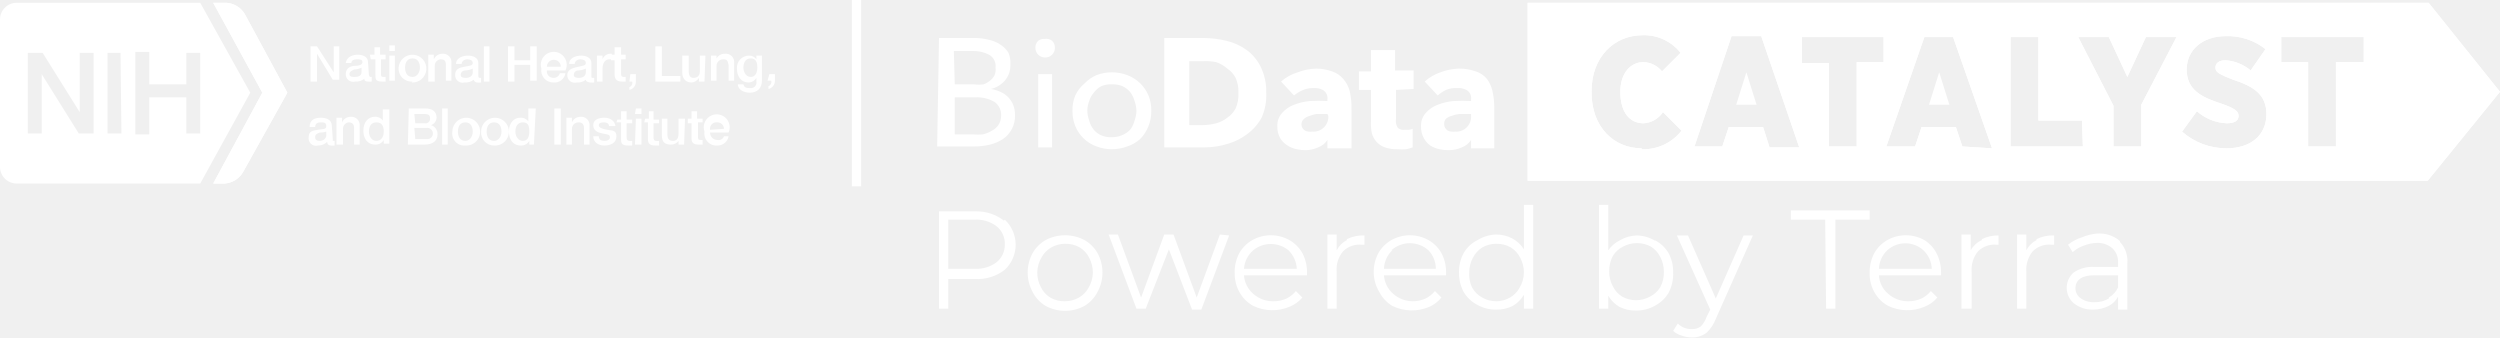
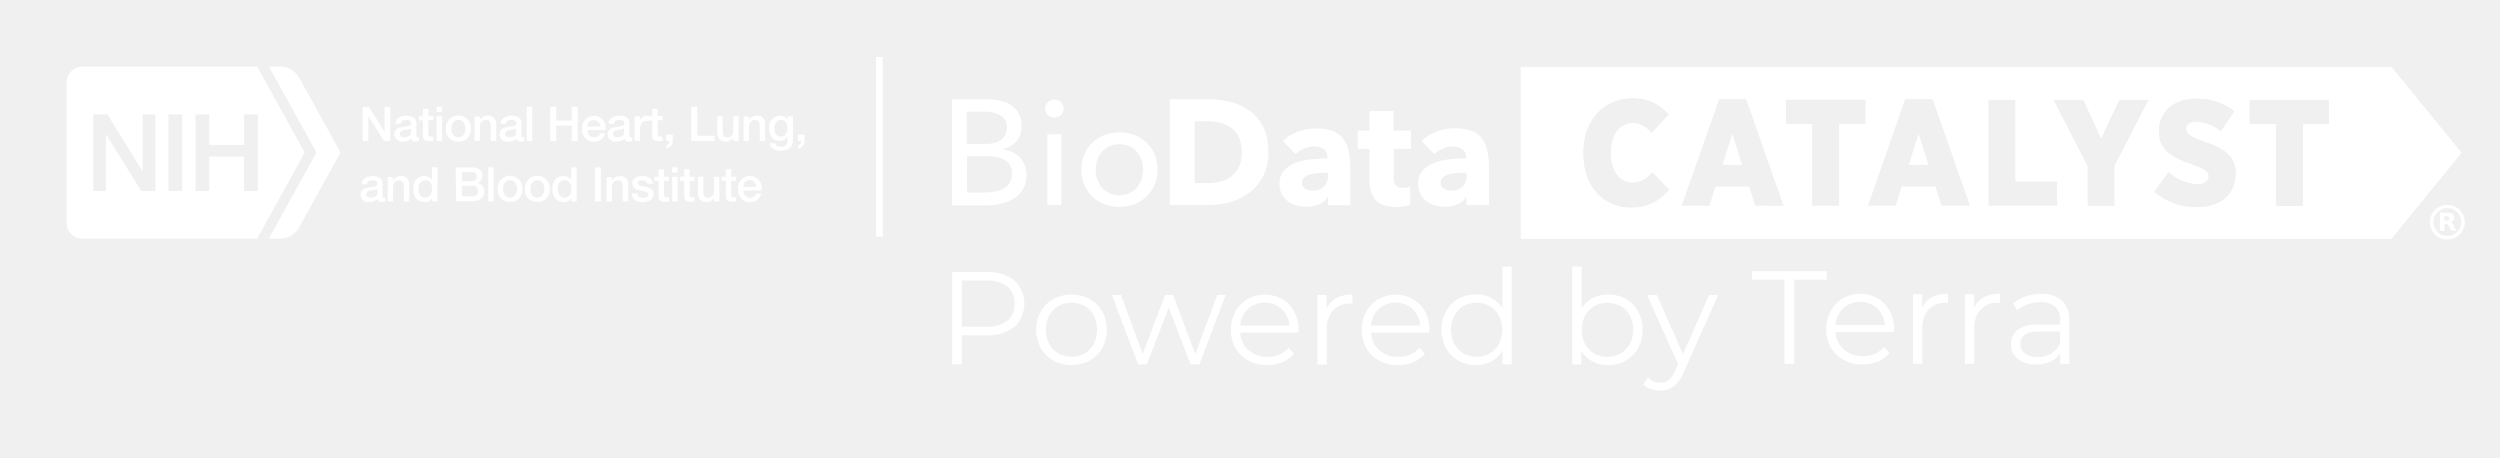
- <svg xmlns="http://www.w3.org/2000/svg" data-name="Layer 1" viewBox="0 0 269.7 36.4">
-   <path d="M108.4 23.7a3.7 3.7 0 010 5.4 4.8 4.8 0 01-3.2 1h-2.9v3.2h-1V22.8h4a4.8 4.8 0 013 1zm-.9 4.6a2.4 2.4 0 00.9-1.9 2.4 2.4 0 00-.9-2 3.6 3.6 0 00-2.4-.7h-2.8V29h2.9a3.6 3.6 0 002.3-.7zm5.3 4.7a3.7 3.7 0 01-1.4-1.5 4.4 4.4 0 010-4.2 3.8 3.8 0 011.4-1.4 4.5 4.5 0 014.2 0 3.8 3.8 0 011.4 1.4 4.4 4.4 0 010 4.2A3.8 3.8 0 01117 33a4.4 4.4 0 01-4.2 0zm3.6-.9a2.7 2.7 0 001-1 3.4 3.4 0 00.5-1.7 3.5 3.5 0 00-.4-1.6 2.8 2.8 0 00-1-1.1 3 3 0 00-1.6-.4 3 3 0 00-1.5.4 2.8 2.8 0 00-1 1 3.3 3.3 0 00-.5 1.7 3.3 3.3 0 00.4 1.6 2.7 2.7 0 001 1.1 3 3 0 001.6.4 3 3 0 001.5-.4zm16.2-6.7l-3 8h-1l-2.5-6.5-2.5 6.4h-1l-3-8h1l2.5 6.8 2.5-6.8h1l2.5 6.8 2.5-6.8zm8.4 4.3h-6.8a2.9 2.9 0 001 2 3.2 3.2 0 002.2.8 3.3 3.3 0 001.4-.3 3 3 0 001-.8l.7.7a3.6 3.6 0 01-1.4 1 4.8 4.8 0 01-3.9-.1 3.8 3.8 0 01-1.5-1.5 4.1 4.1 0 01-.5-2 4.3 4.3 0 01.5-2.2 3.8 3.8 0 011.4-1.4 4.1 4.1 0 014 0 3.8 3.8 0 011.4 1.4 4.4 4.4 0 01.5 2.1zm-5.8-2.7a2.9 2.9 0 00-1 2h5.7a3 3 0 00-.9-2 3 3 0 00-3.8 0zm10.1-1.2a3.9 3.9 0 011.9-.4v1h-.3a2.5 2.5 0 00-2 .7 3 3 0 00-.7 2.2v4h-1v-8h1V27a2.6 2.6 0 011.1-1.1zm10.7 3.9h-6.7a2.9 2.9 0 001 2 3.2 3.2 0 002.1.8 3.3 3.3 0 001.4-.3 3 3 0 001-.8l.7.7a3.5 3.5 0 01-1.3 1 4.8 4.8 0 01-4-.1 3.8 3.8 0 01-1.4-1.5 4.1 4.1 0 01-.6-2 4.3 4.3 0 01.5-2.2 3.8 3.8 0 011.4-1.4 4.1 4.1 0 014 0 3.7 3.7 0 011.4 1.4 4.3 4.3 0 01.5 2.1zm-5.8-2.7a2.9 2.9 0 00-.9 2h5.6a2.9 2.9 0 00-.8-2 3 3 0 00-4 0zm15.2-4.9v11.2h-1v-1.5a3.3 3.3 0 01-1.2 1.2 3.7 3.7 0 01-1.8.4 4 4 0 01-2-.5 3.7 3.7 0 01-1.5-1.4 4.3 4.3 0 01-.5-2.1 4.2 4.2 0 01.5-2.1 3.5 3.5 0 011.5-1.4 4.1 4.1 0 012-.6 3.7 3.7 0 011.7.4 3.3 3.3 0 011.3 1.2v-4.8zm-2.5 10a2.7 2.7 0 001-1 3.3 3.3 0 00.5-1.7 3.4 3.4 0 00-.4-1.6 2.8 2.8 0 00-1-1.1 3 3 0 00-1.6-.4 3 3 0 00-1.5.4 2.8 2.8 0 00-1 1.1 3.3 3.3 0 00-.4 1.6 3.3 3.3 0 00.3 1.6 2.7 2.7 0 001.1 1.1 3 3 0 001.5.4 3 3 0 001.5-.4zm15.6-6.2a3.6 3.6 0 011.5 1.4 4.2 4.2 0 01.5 2.1 4.3 4.3 0 01-.5 2.2 3.7 3.7 0 01-1.5 1.4 4 4 0 01-2 .5 3.7 3.7 0 01-1.8-.4 3.3 3.3 0 01-1.2-1.2v1.4h-1V22.1h1V27a3.3 3.3 0 011.3-1.1 3.7 3.7 0 011.8-.5 4 4 0 012 .6zM178 32a2.7 2.7 0 001.1-1 3.3 3.3 0 00.4-1.7 3.4 3.4 0 00-.4-1.6 2.8 2.8 0 00-1-1.1 3.2 3.2 0 00-3 0 2.7 2.7 0 00-1.1 1 3.4 3.4 0 00-.4 1.7 3.3 3.3 0 00.4 1.6 2.7 2.7 0 001 1.1 3.1 3.1 0 003 0zm11.1-6.6l-4 9a4 4 0 01-1 1.5 2.5 2.5 0 01-1.6.5 3 3 0 01-1.1-.2 2.3 2.3 0 01-.9-.5l.5-.8a2 2 0 001.5.6 1.5 1.5 0 001-.3 2.8 2.8 0 00.6-1l.4-.8-3.6-8h1.2l3 6.8 3-6.8zm7.8-1.7h-3.7v-1h8.5v1H198v9.6h-1zm12.5 6h-6.7a2.8 2.8 0 001 2 3.2 3.2 0 002.2.8 3.4 3.4 0 001.4-.3 3 3 0 001-.8l.7.7a3.5 3.5 0 01-1.4 1 4.8 4.8 0 01-3.9-.1 3.7 3.7 0 01-1.5-1.5 4 4 0 01-.5-2.1 4.4 4.4 0 01.5-2.1 3.8 3.8 0 011.4-1.4 4.1 4.1 0 014 0 3.6 3.6 0 011.3 1.4 4.4 4.4 0 01.5 2.1zm-5.8-2.7a2.9 2.9 0 00-.9 2h5.7a2.9 2.9 0 00-.9-2 2.9 2.9 0 00-3.9 0zm10.2-1.2a3.9 3.9 0 011.8-.4v1h-.2a2.5 2.5 0 00-2 .7 3.1 3.1 0 00-.7 2.2v4h-1.1v-8h1V27a2.6 2.6 0 011.2-1.1zm5.9 0a3.9 3.9 0 011.9-.4v1h-.3a2.5 2.5 0 00-2 .7 3.1 3.1 0 00-.7 2.2v4h-1v-8h1V27a2.6 2.6 0 011.1-1.1zm9 .3a3 3 0 01.8 2.3v5h-1V32a2.4 2.4 0 01-1 1 3.7 3.7 0 01-1.7.4 3.2 3.2 0 01-2.1-.7 2.2 2.2 0 010-3.3 3.6 3.6 0 012.3-.6h2.5v-.5a2 2 0 00-.6-1.5 2.4 2.4 0 00-1.6-.6 4.1 4.1 0 00-1.5.3 3.4 3.4 0 00-1.2.7l-.5-.8a4.5 4.5 0 011.5-.8 5.5 5.5 0 011.6-.4 3.4 3.4 0 012.5.8zm-1.2 6a2.4 2.4 0 001-1.1v-1.3h-2.6c-1.3 0-2 .5-2 1.4a1.3 1.3 0 00.6 1.1 2.4 2.4 0 001.5.4 2.8 2.8 0 001.5-.4zM136.6 10a5.9 5.9 0 01-.5 2.7 5.5 5.5 0 01-1.6 1.8 6.3 6.3 0 01-2 1 8.6 8.6 0 01-2.5.4h-4.4V4.1h4.3a10.8 10.8 0 012.4.3 6.2 6.2 0 012.2 1 5 5 0 011.5 1.8 6 6 0 01.6 2.8m-3 0a3.6 3.6 0 00-.3-1.6 2.7 2.7 0 00-.9-1 3.5 3.5 0 00-1.2-.7 6 6 0 00-1.4-.1h-1.5v6.9h1.4a6 6 0 001.5-.2 3.3 3.3 0 001.2-.6 2.8 2.8 0 00.9-1 3.7 3.7 0 00.3-1.7m4.6-1.2a4.7 4.7 0 011.8-1 6 6 0 012-.4 5.3 5.3 0 011.7.3 2.7 2.7 0 011.2.8 3.3 3.3 0 01.7 1.3 8 8 0 01.2 2V16h-2.6v-.9a2 2 0 01-1 .8 3.4 3.4 0 01-1.3.3 4.2 4.2 0 01-1-.1 3 3 0 01-1-.4 2.4 2.4 0 01-.8-.8 2.5 2.5 0 01-.3-1.3 2 2 0 01.5-1.4 3.2 3.2 0 011.3-.9 6.4 6.4 0 011.7-.4 16.8 16.8 0 011.9 0v-.2a1 1 0 00-.5-1 1.9 1.9 0 00-1-.2 2.7 2.7 0 00-1.1.2 3.7 3.7 0 00-1 .6zm5 3.5H142a3.8 3.8 0 00-.7.2 1.5 1.5 0 00-.6.3.8.8 0 00-.3.6.7.7 0 00.1.4.9.9 0 00.3.3 1.1 1.1 0 00.4.1 2 2 0 00.4 0 1.6 1.6 0 001.7-1.7zm7.4-2.6v3.1a1.4 1.4 0 00.2 1 1 1 0 00.8.2h.4a2.3 2.3 0 00.4-.1v2a5.5 5.5 0 01-.7.2 5 5 0 01-.9 0 4 4 0 01-1.4-.2 2.2 2.2 0 01-.9-.6 2.4 2.4 0 01-.5-.9 4.6 4.6 0 01-.1-1.2V9.7h-1.3v-2h1.3V5.4h2.6v2.2h2v2zm3.1-.9a4.7 4.7 0 011.7-1 6 6 0 012-.4 5.3 5.3 0 011.8.3 2.6 2.6 0 011.2.8 3.4 3.4 0 01.6 1.3 8 8 0 01.2 2V16h-2.5v-.9a2 2 0 01-1 .8 3.4 3.4 0 01-1.4.3 4.3 4.3 0 01-1-.1 3 3 0 01-1-.4 2.4 2.4 0 01-.7-.8 2.5 2.5 0 01-.3-1.3 2 2 0 01.5-1.4 3.2 3.2 0 011.3-.9 6.4 6.4 0 011.7-.4 16.9 16.9 0 011.9 0v-.2a1 1 0 00-.5-1 1.9 1.9 0 00-1-.2 2.7 2.7 0 00-1.2.2 4 4 0 00-.9.6zm5 3.5h-1.3a3.7 3.7 0 00-.8.2 1.6 1.6 0 00-.6.3.8.8 0 00-.2.6.7.7 0 00.1.4 1 1 0 00.3.3 1.1 1.1 0 00.4.1 2.1 2.1 0 00.4 0 1.6 1.6 0 001.7-1.7zm-57.4-8.2h4a6.1 6.1 0 011.4.2 3.4 3.4 0 011.2.5 2.8 2.8 0 01.9.9A2.9 2.9 0 01109 7a2.5 2.5 0 01-.6 1.7 2.9 2.9 0 01-1.5.9 3.7 3.7 0 011 .3 2.6 2.6 0 011.4 1.4 3 3 0 01.2 1.1 3 3 0 01-1.3 2.6 4.6 4.6 0 01-1.4.6 6.9 6.9 0 01-1.7.2h-4zm1.7 5h2.1a3.7 3.7 0 001 0 2.2 2.2 0 00.7-.4 1.6 1.6 0 00.5-.6 1.7 1.7 0 00.1-.8 1.4 1.4 0 00-.7-1.4 3.7 3.7 0 00-1.8-.4h-2zm0 5.4h2a5.3 5.3 0 001 0 3 3 0 001-.4 1.9 1.9 0 00.7-.6 1.8 1.8 0 00.3-1 1.7 1.7 0 00-.7-1.5 3.8 3.8 0 00-2.1-.5H103zm10.8-9.3a1 1 0 01-.3.7 1 1 0 01-.8.3 1 1 0 01-.7-.3 1 1 0 01-.3-.7 1 1 0 01.3-.8 1 1 0 01.7-.2 1 1 0 01.8.2 1 1 0 01.3.8m-.3 10.7H112V8h1.5zm10.7-3.9a4.2 4.2 0 01-.3 1.6 4.1 4.1 0 01-.9 1.4 3.9 3.9 0 01-1.4.8 4.7 4.7 0 01-3.3 0 3.9 3.9 0 01-2.3-2.2 4.2 4.2 0 01-.3-1.6 4.1 4.1 0 01.3-1.7 3.8 3.8 0 011-1.3 4 4 0 011.3-.9 4.7 4.7 0 013.3 0 4 4 0 012.3 2.2 4.1 4.1 0 01.3 1.7m-1.6 0a3.5 3.5 0 00-.2-1.1 2.9 2.9 0 00-.5-1 2.5 2.5 0 00-.8-.6 2.5 2.5 0 00-1.1-.2 2.6 2.6 0 00-1.2.2 2.4 2.4 0 00-.8.7 2.5 2.5 0 00-.5.9 3.2 3.2 0 00-.2 1 3.3 3.3 0 00.2 1.1 2.5 2.5 0 00.5 1 2.2 2.2 0 00.8.6 2.6 2.6 0 001.2.2 2.5 2.5 0 001-.2 2.3 2.3 0 001-.7 2.9 2.9 0 00.4-.9 3.5 3.5 0 00.2-1M91.9 0h1v20.1h-1zm95.4 11.3h2.2l-1.1-3.5-1.1 3.5z" fill="#fff" />
-   <path d="M164.8.3v19.2h97.1l7.8-9.6L262 .3zM177.1 16c-3 0-5.4-2.3-5.4-6v-.2c0-3.6 2.4-6 5.5-6a5 5 0 014.1 1.9l-2 2a2.7 2.7 0 00-2-1c-1.4 0-2.5 1.2-2.5 3.2 0 2.2 1 3.4 2.5 3.4a2.7 2.7 0 002.1-1.2l2 2a5.2 5.2 0 01-4.3 2m13.8-.2l-.7-2.2h-3.7l-.7 2.1h-3l4-11.9h3.2l4.1 12zm12.3-9.2h-2.9v9.1h-3v-9h-2.9V4h8.8zm8.5 9.1l-.7-2.1h-3.7l-.7 2.1h-3.1L207.6 4h3.1l4.2 12zm13 0h-7.8V4h3v9h4.7zm6.3-4.5v4.5h-3v-4.4L224.2 4h3.3l2 4.3 2-4.3h3.3zm13.5 1c0 2.3-1.7 3.7-4.3 3.7a7.2 7.2 0 01-4.8-1.8L237 12a5.2 5.2 0 003.2 1.3c.9 0 1.3-.3 1.3-.8s-.4-.8-1.8-1.3c-2.2-.7-3.8-1.5-3.8-3.7 0-2.1 1.7-3.6 4.2-3.6a6.5 6.5 0 014.3 1.4l-1.6 2.3a4.7 4.7 0 00-2.7-1.1c-.7 0-1.1.3-1.1.8s.4.7 1.9 1.3c2.2.7 3.6 1.6 3.6 3.7zM255 6.7h-3v9.1h-3V6.7h-2.9V4h8.9z" fill="#fff" />
-   <path fill="#fff" d="M208 11.3h2.3l-1.1-3.5-1.1 3.5z" />
-   <path d="M164.8.3v19.2h97.1l7.8-9.6L262 .3zM177.1 16c-3 0-5.4-2.3-5.4-6v-.2c0-3.6 2.4-6 5.5-6a5 5 0 014.1 1.9l-2 2a2.7 2.7 0 00-2-1c-1.4 0-2.5 1.2-2.5 3.2 0 2.2 1 3.4 2.5 3.4a2.7 2.7 0 002.1-1.2l2 2a5.2 5.2 0 01-4.3 2m13.8-.2l-.7-2.2h-3.7l-.7 2.1h-3l4-11.9h3.2l4.1 12zm12.3-9.2h-2.9v9.1h-3v-9h-2.9V4h8.8zm8.5 9.1l-.7-2.1h-3.7l-.7 2.1h-3.1L207.6 4h3.1l4.2 12zm13 0h-7.8V4h3v9h4.7zm6.3-4.5v4.5h-3v-4.4L224.2 4h3.3l2 4.3 2-4.3h3.3zm13.5 1c0 2.3-1.7 3.7-4.3 3.7a7.2 7.2 0 01-4.8-1.8L237 12a5.2 5.2 0 003.2 1.3c.9 0 1.3-.3 1.3-.8s-.4-.8-1.8-1.3c-2.2-.7-3.8-1.5-3.8-3.7 0-2.1 1.7-3.6 4.2-3.6a6.5 6.5 0 014.3 1.4l-1.6 2.3a4.7 4.7 0 00-2.7-1.1c-.7 0-1.1.3-1.1.8s.4.7 1.9 1.3c2.2.7 3.6 1.6 3.6 3.7zM255 6.7h-3v9.1h-3V6.7h-2.9V4h8.9zm-233.4-1v8.7h-1.5v-3.9h-4v4h-1.5V5.6h1.5v3.5h4V5.7h1.5zm-8.5 8.7h-1.5V5.7H13zm-3 0H8.5L4.5 8v6.4H3V5.7h1.6l4 6.4V5.7h1.5zM27 10L21.6.3H1.8A1.8 1.8 0 000 2.1V18a1.8 1.8 0 001.8 1.8h19.8z" fill="#fff" />
-   <path d="M23 19.8l5.3-9.8L23 .3h1.4a2.5 2.5 0 012 1.2L31 10l-4.8 8.6a2.5 2.5 0 01-2 1.2z" fill="#fff" />
-   <path d="M23 19.8l5.3-9.8L23 .3h1.4a2.5 2.5 0 012 1.2L31 10l-4.8 8.6a2.5 2.5 0 01-2 1.2zM76.6 14a.7.7 0 01.8-.8.7.7 0 01.7.7zm2 .3a1.4 1.4 0 10-2.6-.1 1.3 1.3 0 001.4 1.5 1.2 1.2 0 001.2-1h-.5a.6.6 0 01-.7.4.8.8 0 01-.8-.8zm-4.4-1h.4v1.6c0 .5.2.7.8.7h.4v-.5a1.2 1.2 0 01-.2 0c-.3 0-.3-.1-.3-.4v-1.5h.5v-.4h-.6V12h-.6v.8h-.4zm-.3-.5h-.7v1.6c0 .4-.1.8-.6.8-.4 0-.6-.2-.6-.7v-1.7h-.6v1.8c0 .7.3 1 1 1a1 1 0 00.8-.4v.4h.6zm-4.4.4h.4V15c0 .5.2.7.8.7h.4v-.5a1.1 1.1 0 01-.3 0c-.2 0-.3-.1-.3-.4v-1.5h.6v-.4h-.6V12H70v.8h-.4zm-1-.9h.7v-.6h-.6zm0 3.3h.7v-2.8h-.6zm-2-2.4h.5V15c0 .5.1.7.8.7h.4v-.5a1.1 1.1 0 01-.3 0c-.2 0-.3-.1-.3-.4v-1.5h.6v-.4h-.6V12H67v.9h-.4zM64 14.7c0 .6.5 1 1.2 1s1.3-.3 1.3-1-.5-.6-1-.7-.9-.2-.9-.5.4-.3.6-.3.5.1.5.4h.7c-.1-.6-.6-.9-1.2-.9s-1.2.2-1.2.8.5.8 1 .9.8.1.8.4-.3.4-.6.4-.6-.1-.6-.5zm-2.9.9h.6v-1.7a.7.7 0 01.7-.7c.4 0 .6.2.6.6v1.8h.6v-2a.9.9 0 00-1-1 1 1 0 00-.9.6v-.5h-.6zm-1.3 0h.7v-3.9h-.7zm-2-3.9H57v1.4a1 1 0 00-.9-.4c-.6 0-1.2.5-1.2 1.5 0 .8.4 1.5 1.3 1.5a1 1 0 00.9-.5v.4h.5zm-2.2 2.5c0-.5.2-1 .8-1s.7.4.7 1-.2 1-.7 1-.8-.5-.8-1m-2.3 1.5a1.5 1.5 0 10-1.4-1.5 1.4 1.4 0 001.4 1.5m0-.5c-.6 0-.8-.5-.8-1s.2-1 .8-1 .8.5.8 1-.3 1-.8 1m-3.1.5a1.5 1.5 0 10-1.4-1.5 1.3 1.3 0 001.4 1.5m0-.5c-.6 0-.8-.5-.8-1s.2-1 .8-1 .8.5.8 1-.3 1-.8 1m-2.5.4h.6v-3.9h-.6zm-3-3.3h1.1c.4 0 .6.1.6.5a.5.5 0 01-.6.5h-1zm-.7 3.3h1.8c1 0 1.4-.5 1.4-1.1a1 1 0 00-.7-1 .9.9 0 00.6-.8c0-.7-.5-1-1.2-1h-1.8zm.7-1.8H46a.6.6 0 01.7.6.6.6 0 01-.7.6h-1.2zm-2.7-2h-.7V13a1 1 0 00-.9-.4c-.6 0-1.2.5-1.2 1.5 0 .8.4 1.5 1.3 1.5a1 1 0 00.9-.5v.4h.6zm-2.2 2.4c0-.5.2-1 .8-1s.8.4.8 1-.3 1-.8 1-.8-.5-.8-1m-3.5 1.4h.7v-1.7a.7.7 0 01.6-.7c.4 0 .6.2.6.6v1.8h.6v-2a.9.9 0 00-1-1 1 1 0 00-.9.6v-.5h-.6zm-.5-2c0-.7-.6-.9-1.2-.9s-1.2.2-1.2 1h.6c0-.4.3-.5.6-.5s.6 0 .6.4-.4.3-.9.4-1 .1-1 .8a.8.8 0 001 .9 1.4 1.4 0 001-.4c0 .3.2.4.4.4a1.6 1.6 0 00.4 0v-.5h-.2V15zm-.6 1c0 .4-.4.6-.7.6s-.5-.1-.5-.4.2-.4.5-.5a2.1 2.1 0 00.7-.1zm47.6-5.9h.4a.5.5 0 01-.3.6v.3a.9.9 0 00.7-.9V8H83zM82.2 6h-.6v.4a.9.9 0 00-.8-.4 1.3 1.3 0 00-1.3 1.4c0 .8.4 1.5 1.3 1.5a1 1 0 00.8-.5v.4a.6.6 0 01-.7.7c-.3 0-.6 0-.7-.4h-.6c0 .6.7.9 1.3.9.8 0 1.3-.5 1.3-1.3zM81 8.3c-.5 0-.8-.5-.8-1s.2-1 .8-1 .7.5.7 1-.2 1-.7 1m-4.3.4h.6V7.1a.7.7 0 01.7-.7c.4 0 .5.1.6.6v1.7h.6V6.8a.9.9 0 00-1-1 1 1 0 00-.9.5V6h-.6zM76.1 6h-.6v1.7c0 .4-.2.7-.7.7-.3 0-.5-.2-.5-.7V6h-.7v1.8c0 .7.4 1.1 1 1.1a1 1 0 00.8-.5v.4h.6zm-5.4 2.8h2.7v-.6h-2V5h-.7zm-2.8 0h.3a.5.5 0 01-.3.6v.3a.9.9 0 00.7-.9V8H68zm-2-2.3h.4V8c0 .5.2.8.8.8h.4v-.5a1.1 1.1 0 01-.2 0c-.3 0-.3-.2-.3-.4V6.4h.5v-.5H67v-.8h-.7v.8H66zm-1.5 2.3h.6V7.4c0-.6.3-1 .7-1h.3v-.6a1.1 1.1 0 00-.2 0 .9.9 0 00-.8.6V6h-.6zm-.6-2c0-.6-.6-.8-1.1-.8s-1.3.2-1.3.9h.6c0-.3.3-.5.6-.5s.6.1.6.4-.4.3-.8.4-1.2.2-1.2.9a.8.8 0 001 .8 1.4 1.4 0 001-.3c0 .2.3.3.5.3a1.7 1.7 0 00.4 0v-.5H64c-.2 0-.2 0-.2-.2zm-.6 1c0 .5-.5.6-.7.6s-.6 0-.6-.3.2-.5.5-.5a2.1 2.1 0 00.8-.2zM59 7.2a.7.7 0 111.5 0zm2 .4a1.4 1.4 0 10-2.6-.2 1.3 1.3 0 001.3 1.5 1.2 1.2 0 001.3-1h-.6a.7.7 0 01-.7.5.7.7 0 01-.7-.8zm-6.2 1.2h.7V7h1.7v1.7h.7V5h-.7v1.5h-1.7V5h-.7zm-2.6 0h.6V5h-.6zm-.6-2c0-.6-.6-.8-1.1-.8s-1.3.2-1.3.9h.6c0-.3.3-.5.6-.5s.6.1.6.4-.4.3-.9.4-1 .2-1 .9a.8.8 0 001 .8 1.4 1.4 0 001-.3.4.4 0 00.4.3 1.6 1.6 0 00.4 0v-.5h-.1c-.1 0-.2 0-.2-.2zm-.6 1c0 .5-.5.6-.7.6s-.6 0-.6-.3.2-.5.5-.5a2.1 2.1 0 00.8-.2zm-4.8 1h.7V7.1a.7.7 0 01.6-.7c.4 0 .6.1.6.6v1.7h.6V6.8a.9.9 0 00-1-1 1 1 0 00-.9.6v-.5h-.6zm-1.8.1A1.5 1.5 0 1043 7.3a1.4 1.4 0 001.5 1.5m0-.5c-.6 0-.8-.5-.8-1s.2-1 .8-1 .8.5.8 1-.3 1-.8 1M42 5.5h.6v-.6H42zm0 3.2h.6V6H42zm-2-2.3h.5v1.7c0 .4 0 .7.7.7h.4v-.5a1.1 1.1 0 01-.2 0c-.3 0-.3-.1-.3-.4V6.4h.5v-.5H41v-.8h-.6v.8h-.5zm-.3.3c0-.6-.6-.8-1.1-.8s-1.2.2-1.3.9h.6c0-.3.3-.4.6-.4s.6 0 .6.3-.4.4-.8.4-1 .2-1 .9a.8.8 0 001 .8 1.4 1.4 0 001-.3c0 .2.1.3.4.3a1.8 1.8 0 00.4 0v-.5h-.2l-.1-.2zM39 7.8c0 .4-.4.5-.7.5s-.6 0-.6-.3.3-.4.5-.5a2 2 0 00.8-.2zm-5.5 1h.7v-3l1.7 2.8h.7V5H36v2.8L34.2 5h-.7z" fill="#fff" />
+ <svg xmlns="http://www.w3.org/2000/svg" id="Color" viewBox="0 0 549.73 100.52">
+   <defs>
+     <style>.cls-1{fill:#fff;}</style>
+   </defs>
+   <path class="cls-1" d="M223.05,61.68a7,7,0,0,1,0,10.2A9.21,9.21,0,0,1,217,73.72H211.5v6.41h-2.14V59.83H217A9.21,9.21,0,0,1,223.05,61.68Zm-1.54,8.84a4.59,4.59,0,0,0,1.6-3.73,4.66,4.66,0,0,0-1.6-3.79,7.06,7.06,0,0,0-4.61-1.32h-5.4V71.84h5.4A7.06,7.06,0,0,0,221.51,70.52Z" />
+   <path class="cls-1" d="M231.63,79.28a7.32,7.32,0,0,1-2.78-2.77,8.37,8.37,0,0,1,0-8,7.13,7.13,0,0,1,2.78-2.75,8.48,8.48,0,0,1,8,0,7,7,0,0,1,2.77,2.75,8.52,8.52,0,0,1,0,8,7.23,7.23,0,0,1-2.77,2.77,8.4,8.4,0,0,1-8,0Zm6.89-1.57a5.11,5.11,0,0,0,2-2.1,7.06,7.06,0,0,0,0-6.21,5.11,5.11,0,0,0-2-2.1,6.11,6.11,0,0,0-5.83,0,5.27,5.27,0,0,0-2,2.1,6.88,6.88,0,0,0,0,6.21,5.27,5.27,0,0,0,2,2.1,6.11,6.11,0,0,0,5.83,0Z" />
+   <path class="cls-1" d="M269.52,64.87l-5.78,15.26H261.8L257,67.63l-4.81,12.5h-1.94l-5.75-15.26h2l4.78,13,4.9-13h1.77l4.88,13,4.84-13Z" />
+   <path class="cls-1" d="M285.47,73.14H272.71A5.4,5.4,0,0,0,274.53,77a6.08,6.08,0,0,0,4.18,1.47,6.53,6.53,0,0,0,2.61-.51,5.62,5.62,0,0,0,2.06-1.49l1.16,1.33A6.53,6.53,0,0,1,282,79.64a8.66,8.66,0,0,1-3.35.64,8.56,8.56,0,0,1-4.16-1,7.25,7.25,0,0,1-2.83-2.77,8,8,0,0,1-1-4,8.14,8.14,0,0,1,1-4,7,7,0,0,1,2.67-2.75,7.81,7.81,0,0,1,7.61,0,7,7,0,0,1,2.64,2.74,8.2,8.2,0,0,1,1,4ZM274.4,67.93a5.55,5.55,0,0,0-1.69,3.67h10.82a5.56,5.56,0,0,0-1.7-3.67,5.63,5.63,0,0,0-7.43,0Z" />
+   <path class="cls-1" d="M293.84,65.54a7.34,7.34,0,0,1,3.55-.78v2l-.49,0a4.85,4.85,0,0,0-3.77,1.48,5.9,5.9,0,0,0-1.37,4.15v7.77H289.7V64.87h2v3A5,5,0,0,1,293.84,65.54Z" />
+   <path class="cls-1" d="M314.24,73.14H301.48A5.45,5.45,0,0,0,303.31,77a6,6,0,0,0,4.17,1.47,6.62,6.62,0,0,0,2.62-.51,5.71,5.71,0,0,0,2.06-1.49l1.16,1.33a6.68,6.68,0,0,1-2.54,1.86,8.69,8.69,0,0,1-3.35.64,8.57,8.57,0,0,1-4.17-1,7.22,7.22,0,0,1-2.82-2.77,7.89,7.89,0,0,1-1-4,8.14,8.14,0,0,1,1-4,7,7,0,0,1,2.67-2.75,7.83,7.83,0,0,1,7.62,0,7,7,0,0,1,2.64,2.74,8.31,8.31,0,0,1,.95,4Zm-11.06-5.21a5.56,5.56,0,0,0-1.7,3.67H312.3a5.51,5.51,0,0,0-1.7-3.67,5.62,5.62,0,0,0-7.42,0Z" />
+   <path class="cls-1" d="M332.4,58.61V80.13h-2v-3A6.42,6.42,0,0,1,328,79.47a7.22,7.22,0,0,1-3.44.81,7.67,7.67,0,0,1-3.88-1,7.1,7.1,0,0,1-2.73-2.76,8.7,8.7,0,0,1,0-8.06,7,7,0,0,1,2.73-2.74,7.76,7.76,0,0,1,3.88-1,7.22,7.22,0,0,1,3.35.77,6.34,6.34,0,0,1,2.45,2.24V58.61Zm-4.8,19.1a5.2,5.2,0,0,0,2-2.1,6.88,6.88,0,0,0,0-6.21,5.2,5.2,0,0,0-2-2.1,5.62,5.62,0,0,0-2.88-.74,5.69,5.69,0,0,0-2.92.74,5.2,5.2,0,0,0-2,2.1,6.88,6.88,0,0,0,0,6.21,5.2,5.2,0,0,0,2,2.1,5.79,5.79,0,0,0,2.92.74A5.72,5.72,0,0,0,327.6,77.71Z" />
+   <path class="cls-1" d="M357.49,65.73a7,7,0,0,1,2.73,2.74,8.7,8.7,0,0,1,0,8.06,7.1,7.1,0,0,1-2.73,2.76,7.7,7.7,0,0,1-3.88,1,7.19,7.19,0,0,1-3.44-.81,6.35,6.35,0,0,1-2.45-2.35v3h-2V58.61h2.06v9.16a6.41,6.41,0,0,1,2.45-2.24,7.29,7.29,0,0,1,3.36-.77A7.79,7.79,0,0,1,357.49,65.73Zm-1.13,12a5.25,5.25,0,0,0,2.05-2.1,6.88,6.88,0,0,0,0-6.21,5.25,5.25,0,0,0-2.05-2.1,6.09,6.09,0,0,0-5.82,0,5.24,5.24,0,0,0-2,2.1,6.88,6.88,0,0,0,0,6.21,5.24,5.24,0,0,0,2,2.1,6.09,6.09,0,0,0,5.82,0Z" />
+   <path class="cls-1" d="M377.8,64.87,370.17,82A7.35,7.35,0,0,1,368,85a4.85,4.85,0,0,1-2.93.89,6.06,6.06,0,0,1-2.06-.34,4.44,4.44,0,0,1-1.65-1l1-1.54a3.76,3.76,0,0,0,2.78,1.16,2.76,2.76,0,0,0,1.78-.58,5.05,5.05,0,0,0,1.38-2L369,80.1l-6.82-15.23h2.15l5.74,13,5.75-13Z" />
+   <path class="cls-1" d="M278.93,33.39a11.51,11.51,0,0,1-1.13,5.27,10.62,10.62,0,0,1-3,3.65,12.61,12.61,0,0,1-4.19,2.1,17,17,0,0,1-4.73.67h-8.67V21.83h8.41a21,21,0,0,1,4.86.57,12.28,12.28,0,0,1,4.27,1.91,9.77,9.77,0,0,1,3,3.56,11.93,11.93,0,0,1,1.15,5.52m-5.85,0a7.36,7.36,0,0,0-.64-3.27,5.45,5.45,0,0,0-1.71-2.07A6.9,6.9,0,0,0,268.3,27a11.85,11.85,0,0,0-2.8-.33h-2.8v13.6h2.66a12.08,12.08,0,0,0,2.91-.34,6.94,6.94,0,0,0,2.46-1.13,5.5,5.5,0,0,0,1.71-2.11,7.33,7.33,0,0,0,.64-3.25" />
+   <path class="cls-1" d="M282.12,31a9.38,9.38,0,0,1,3.36-2.07,11.54,11.54,0,0,1,3.93-.69,10.41,10.41,0,0,1,3.49.51,5.2,5.2,0,0,1,2.32,1.58,6.83,6.83,0,0,1,1.3,2.69,16.08,16.08,0,0,1,.41,3.86v8.24H292V43.34h-.1A4,4,0,0,1,290,44.92a6.71,6.71,0,0,1-2.74.56,8.63,8.63,0,0,1-2-.26,6,6,0,0,1-1.93-.86,4.58,4.58,0,0,1-1.42-1.57,4.81,4.81,0,0,1-.56-2.44,4.09,4.09,0,0,1,1-2.85,6.38,6.38,0,0,1,2.49-1.68,13.34,13.34,0,0,1,3.4-.79,35.3,35.3,0,0,1,3.65-.19v-.27a2,2,0,0,0-.86-1.79,3.7,3.7,0,0,0-2.1-.57,5.2,5.2,0,0,0-2.22.49,7.23,7.23,0,0,0-1.82,1.18ZM292,38h-.69c-.59,0-1.19,0-1.79.08a7.3,7.3,0,0,0-1.61.31,2.93,2.93,0,0,0-1.16.67,1.55,1.55,0,0,0-.46,1.17,1.43,1.43,0,0,0,.21.79,1.58,1.58,0,0,0,.54.52,2,2,0,0,0,.76.28,4,4,0,0,0,.82.09A3.09,3.09,0,0,0,292,38.52Z" />
+   <path class="cls-1" d="M306.45,32.74V39a2.77,2.77,0,0,0,.45,1.73,1.87,1.87,0,0,0,1.59.58,5.09,5.09,0,0,0,.84-.07,2.73,2.73,0,0,0,.74-.2l.06,4a9.15,9.15,0,0,1-1.41.34,9.88,9.88,0,0,1-1.71.15,8.19,8.19,0,0,1-2.76-.41,4.33,4.33,0,0,1-1.79-1.19,4.77,4.77,0,0,1-1-1.84,9.32,9.32,0,0,1-.29-2.39V32.74h-2.63v-4h2.6V24.42h5.28v4.31h3.85v4Z" />
+   <path class="cls-1" d="M312.6,31A9.38,9.38,0,0,1,316,28.89a11.54,11.54,0,0,1,3.93-.69,10.52,10.52,0,0,1,3.5.51,5.23,5.23,0,0,1,2.31,1.58A6.69,6.69,0,0,1,327,33a16.08,16.08,0,0,1,.41,3.86v8.24h-4.93V43.34h-.1a4,4,0,0,1-1.88,1.58,6.79,6.79,0,0,1-2.75.56,8.63,8.63,0,0,1-2-.26,5.86,5.86,0,0,1-1.92-.86,4.61,4.61,0,0,1-1.43-1.57,4.81,4.81,0,0,1-.56-2.44,4.09,4.09,0,0,1,1-2.85,6.45,6.45,0,0,1,2.49-1.68,13.34,13.34,0,0,1,3.4-.79,35.3,35.3,0,0,1,3.65-.19v-.27a2,2,0,0,0-.86-1.79,3.68,3.68,0,0,0-2.1-.57,5.19,5.19,0,0,0-2.21.49,7.12,7.12,0,0,0-1.83,1.18Zm9.88,7h-.69c-.59,0-1.19,0-1.79.08a7.3,7.3,0,0,0-1.61.31,2.93,2.93,0,0,0-1.16.67,1.55,1.55,0,0,0-.46,1.17A1.43,1.43,0,0,0,317,41a1.58,1.58,0,0,0,.54.52,2,2,0,0,0,.76.28,4,4,0,0,0,.82.09,3.09,3.09,0,0,0,3.38-3.35Z" />
+   <path class="cls-1" d="M209.36,21.83h8a11.79,11.79,0,0,1,2.63.3,6.76,6.76,0,0,1,2.35,1A5.19,5.19,0,0,1,224,24.92a5.49,5.49,0,0,1,.64,2.79A4.85,4.85,0,0,1,223.55,31a5.71,5.71,0,0,1-3,1.81v.06a6.61,6.61,0,0,1,2.07.58,5.12,5.12,0,0,1,2.71,2.87,6.15,6.15,0,0,1,.38,2.2,5.75,5.75,0,0,1-2.56,5,8.68,8.68,0,0,1-2.78,1.21,13.26,13.26,0,0,1-3.4.41h-7.65Zm3.25,9.82h4.24a7.11,7.11,0,0,0,1.75-.21,4.29,4.29,0,0,0,1.47-.66,3.3,3.3,0,0,0,1-1.12,3.37,3.37,0,0,0,.36-1.62A2.86,2.86,0,0,0,220,25.36a7.29,7.29,0,0,0-3.71-.81h-3.71Zm0,10.68h4.07a11.12,11.12,0,0,0,2.06-.19,5.67,5.67,0,0,0,1.87-.64A3.61,3.61,0,0,0,222,40.27a3.45,3.45,0,0,0,.51-2,3.3,3.3,0,0,0-1.41-3,7.5,7.5,0,0,0-4.07-.92h-4.37Z" />
+   <path class="cls-1" d="M233.89,23.9a1.84,1.84,0,0,1-.6,1.41,2.06,2.06,0,0,1-1.45.56,2,2,0,0,1-1.43-.58,1.87,1.87,0,0,1-.59-1.39,1.92,1.92,0,0,1,.59-1.43,2,2,0,0,1,1.43-.57,2,2,0,0,1,1.45.57,1.89,1.89,0,0,1,.6,1.43m-.49,21.19h-3.09V29.52h3.09Z" />
+   <path class="cls-1" d="M254.55,37.27a8.4,8.4,0,0,1-.64,3.32,7.84,7.84,0,0,1-1.77,2.61,8.09,8.09,0,0,1-2.68,1.71,9.46,9.46,0,0,1-6.63,0,7.9,7.9,0,0,1-2.66-1.71,8.12,8.12,0,0,1-1.76-2.61,8.4,8.4,0,0,1-.64-3.32,8.2,8.2,0,0,1,.64-3.3,7.78,7.78,0,0,1,4.42-4.27,9.31,9.31,0,0,1,6.63,0,8,8,0,0,1,2.68,1.69A7.52,7.52,0,0,1,253.91,34a8.2,8.2,0,0,1,.64,3.3m-3.21,0a6.5,6.5,0,0,0-.35-2.12,5.33,5.33,0,0,0-1-1.79,4.81,4.81,0,0,0-1.63-1.23,5.61,5.61,0,0,0-4.45,0,5,5,0,0,0-1.63,1.23,5.31,5.31,0,0,0-1,1.79,6.63,6.63,0,0,0,0,4.25,5.46,5.46,0,0,0,1,1.8,4.8,4.8,0,0,0,1.63,1.25,5.61,5.61,0,0,0,4.45,0A4.62,4.62,0,0,0,250,41.21a5.48,5.48,0,0,0,1-1.8,6.52,6.52,0,0,0,.35-2.13" />
+   <rect class="cls-1" x="192.62" y="12.53" width="1.5" height="39.52" />
+   <polygon class="cls-1" points="378.76 36.27 383.1 36.27 380.93 29.43 378.76 36.27" />
+   <path class="cls-1" d="M334.42,14.72V52.48H525.84l15.4-18.88-15.4-18.88Zm24.3,31c-6,0-10.61-4.57-10.61-11.85v-.4c0-7.2,4.7-11.9,10.84-11.9A9.94,9.94,0,0,1,367,25.2l-3.87,4.1a5.25,5.25,0,0,0-4.1-2.2c-2.74,0-4.77,2.43-4.77,6.4v.14c0,4.16,2.07,6.47,4.77,6.47a5.41,5.41,0,0,0,4.27-2.31l3.8,3.87a10.23,10.23,0,0,1-8.4,4m27.25-.4-1.37-4.21h-7.34l-1.33,4.21h-6.17L378,21.79H384l8.24,23.49Zm24.28-18h-5.77v18h-6v-18H392.7v-5.4h17.55Zm16.68,18-1.37-4.21h-7.34l-1.33,4.21h-6.17l8.2-23.49H425l8.24,23.49Zm25.45,0H437.2V21.93h6V39.87h9.18ZM465,36.47v8.81h-6V36.54l-7.51-14.61h6.64l3.9,8.44,3.94-8.44h6.54Zm26.65,1.8c0,4.54-3.5,7.34-8.5,7.34a14.21,14.21,0,0,1-9.51-3.44l3.2-4.37a10.17,10.17,0,0,0,6.34,2.64c1.6,0,2.43-.7,2.43-1.7v0c0-.94-.7-1.51-3.43-2.47-4.4-1.51-7.51-3.11-7.51-7.34v-.1c0-4.24,3.24-7.21,8.34-7.21a12.75,12.75,0,0,1,8.34,2.84l-3,4.47a9.25,9.25,0,0,0-5.44-2.14c-1.37,0-2.14.67-2.14,1.54v0c0,1,.74,1.57,3.71,2.67,4.43,1.43,7.2,3.24,7.2,7.2Zm20.55-10.94h-5.77v18h-6v-18H494.6v-5.4h17.55Z" />
+   <polygon class="cls-1" points="419.72 36.27 424.06 36.27 421.89 29.43 419.72 36.27" />
+   <path class="cls-1" d="M334.42,14.72V52.48H525.84l15.4-18.88-15.4-18.88Zm24.3,31c-6,0-10.61-4.57-10.61-11.85v-.4c0-7.2,4.7-11.9,10.84-11.9A9.94,9.94,0,0,1,367,25.2l-3.87,4.1a5.25,5.25,0,0,0-4.1-2.2c-2.74,0-4.77,2.43-4.77,6.4v.14c0,4.16,2.07,6.47,4.77,6.47a5.41,5.41,0,0,0,4.27-2.31l3.8,3.87a10.23,10.23,0,0,1-8.4,4m27.25-.4-1.37-4.21h-7.34l-1.33,4.21h-6.17L378,21.79H384l8.24,23.49Zm24.28-18h-5.77v18h-6v-18H392.7v-5.4h17.55Zm16.68,18-1.37-4.21h-7.34l-1.33,4.21h-6.17l8.2-23.49H425l8.24,23.49Zm25.45,0H437.2V21.93h6V39.87h9.18ZM465,36.47v8.81h-6V36.54l-7.51-14.61h6.64l3.9,8.44,3.94-8.44h6.54Zm26.65,1.8c0,4.54-3.5,7.34-8.5,7.34a14.21,14.21,0,0,1-9.51-3.44l3.2-4.37a10.17,10.17,0,0,0,6.34,2.64c1.6,0,2.43-.7,2.43-1.7v0c0-.94-.7-1.51-3.43-2.47-4.4-1.51-7.51-3.11-7.51-7.34v-.1c0-4.24,3.24-7.21,8.34-7.21a12.75,12.75,0,0,1,8.34,2.84l-3,4.47a9.25,9.25,0,0,0-5.44-2.14c-1.37,0-2.14.67-2.14,1.54v0c0,1,.74,1.57,3.71,2.67,4.43,1.43,7.2,3.24,7.2,7.2Zm20.55-10.94h-5.77v18h-6v-18H494.6v-5.4h17.55Z" />
+   <path class="cls-1" d="M56.58,14.67H18.11a3.48,3.48,0,0,0-3.48,3.48V49a3.48,3.48,0,0,0,3.48,3.48H56.54L67,33.54ZM34.18,42H31.06L23.37,29.62H23.3V42H20.49V25.15h3.12l7.71,12.44h.05V25.15h2.81Zm5.87,0h-3V25.15h3Zm13.6,0V34.42H46V42H43V25.15h3v6.72h7.69V25.15h3V42Z" />
+   <path class="cls-1" d="M59.16,52.44l10.47-18.9L59.2,14.67h2.61a4.87,4.87,0,0,1,3.86,2.27l9.17,16.6-9.2,16.63a4.89,4.89,0,0,1-3.86,2.27Z" />
+   <path class="cls-1" d="M59.16,52.44l10.47-18.9L59.2,14.67h2.61a4.87,4.87,0,0,1,3.86,2.27l9.17,16.6-9.2,16.63a4.89,4.89,0,0,1-3.86,2.27Z" />
+   <path class="cls-1" d="M163.47,41.1a1.4,1.4,0,1,1,2.79,0Zm4,.78a2.63,2.63,0,1,0-5.19-.3,2.58,2.58,0,0,0,2.66,2.86,2.38,2.38,0,0,0,2.45-1.85h-1.13a1.25,1.25,0,0,1-1.32.9,1.45,1.45,0,0,1-1.46-1.61Zm-8.78-2.13h.91V43c0,.9.25,1.38,1.5,1.38.26,0,.51,0,.77-.06v-.92a2.07,2.07,0,0,1-.5,0c-.54,0-.58-.26-.58-.75v-2.9h1.08v-.89h-1.08V37.24h-1.19v1.62h-.91Zm-.52-.89H157V42c0,.84-.33,1.48-1.33,1.48-.65,0-1-.35-1-1.3V38.86h-1.2v3.45c0,1.41.61,2.13,2,2.13a1.81,1.81,0,0,0,1.54-.91h0v.76h1.18Zm-8.62.89h.91V43c0,.9.25,1.38,1.49,1.38.27,0,.52,0,.78-.06v-.92a2.11,2.11,0,0,1-.5,0c-.54,0-.58-.26-.58-.75v-2.9h1.08v-.89h-1.08V37.24h-1.19v1.62h-.91Zm-1.76-1.82H149V36.8h-1.2Zm0,6.36H149V38.86h-1.2Zm-3.88-4.54h.9V43c0,.9.25,1.38,1.5,1.38.26,0,.51,0,.78-.06v-.92a2.19,2.19,0,0,1-.51,0c-.53,0-.58-.26-.58-.75v-2.9h1.09v-.89H146V37.24H144.8v1.62h-.9Zm-5,2.8c0,1.28,1,1.89,2.4,1.89,1.13,0,2.43-.48,2.43-1.77,0-1.07-.88-1.38-1.75-1.58s-1.77-.29-1.77-.87.64-.56,1-.56c.52,0,1,.16,1.1.72h1.25c-.15-1.2-1.15-1.66-2.27-1.66s-2.26.36-2.26,1.55.86,1.41,1.74,1.61,1.74.27,1.77.9-.75.71-1.2.71c-.64,0-1.17-.25-1.23-.94Zm-5.54,1.74h1.2v-3.2a1.32,1.32,0,0,1,1.31-1.43c.7,0,1,.37,1.06,1.22v3.41h1.2V40.56a1.71,1.71,0,0,0-1.93-1.84,1.94,1.94,0,0,0-1.69,1l0,0v-.8h-1.13Zm-2.56,0h1.31V36.8h-1.31Zm-4-7.49h-1.2v2.77h0a2.1,2.1,0,0,0-1.81-.85c-1.19,0-2.35.85-2.35,2.82,0,1.63.83,2.9,2.54,2.9a1.82,1.82,0,0,0,1.68-.89h0v.74h1.13Zm-4.18,4.83c0-1,.4-2,1.52-2,.93,0,1.51.71,1.51,1.91,0,1-.46,1.92-1.52,1.92s-1.51-.92-1.51-1.86m-4.48,2.81a2.63,2.63,0,0,0,2.74-2.87,2.74,2.74,0,1,0-5.47,0,2.62,2.62,0,0,0,2.73,2.87m0-.95c-1.07,0-1.54-1-1.54-1.92s.47-1.91,1.54-1.91,1.54,1,1.54,1.91-.47,1.92-1.54,1.92m-6,.95a2.62,2.62,0,0,0,2.73-2.87,2.74,2.74,0,1,0-5.47,0,2.62,2.62,0,0,0,2.74,2.87m0-.95c-1.07,0-1.55-1-1.55-1.92s.48-1.91,1.55-1.91,1.54,1,1.54,1.91-.47,1.92-1.54,1.92m-4.8.8h1.2V36.8h-1.2Zm-5.75-6.42h2.14c.71,0,1.1.27,1.1,1a1,1,0,0,1-1.1,1h-2.14Zm-1.31,6.42h3.44c1.94,0,2.76-.91,2.76-2.09A1.78,1.78,0,0,0,105,40.27v0a1.64,1.64,0,0,0,1.07-1.6c0-1.25-.88-1.85-2.22-1.85h-3.64Zm1.31-3.41h2.32A1.1,1.1,0,0,1,105.12,42a1.11,1.11,0,0,1-1.26,1.19h-2.32ZM96.22,36.8H95v2.77h0a2.07,2.07,0,0,0-1.8-.85c-1.19,0-2.35.85-2.35,2.82,0,1.63.83,2.9,2.54,2.9a1.82,1.82,0,0,0,1.68-.89h0v.74h1.13ZM92,41.63c0-1,.4-2,1.52-2,.93,0,1.51.71,1.51,1.91,0,1-.46,1.92-1.53,1.92S92,42.57,92,41.63m-6.77,2.66h1.2v-3.2a1.32,1.32,0,0,1,1.31-1.43c.71,0,1,.37,1.06,1.22v3.41H90V40.56a1.71,1.71,0,0,0-1.92-1.84,1.92,1.92,0,0,0-1.69,1l0,0v-.8H85.27Zm-1.1-4c0-1.14-1.11-1.57-2.17-1.57s-2.38.4-2.47,1.8h1.2c0-.59.52-.86,1.2-.86.48,0,1.12.12,1.12.73s-.77.61-1.63.77c-1,.12-2.08.34-2.08,1.69a1.65,1.65,0,0,0,1.85,1.59,2.8,2.8,0,0,0,1.88-.67c.09.5.44.67.92.67a3.19,3.19,0,0,0,.76-.14v-.83a1.79,1.79,0,0,1-.3,0c-.22,0-.28-.11-.28-.41ZM83,42.46c0,.76-.82,1-1.35,1s-1.1-.16-1.1-.69.46-.82,1-.91A4.25,4.25,0,0,0,83,41.57Z" />
+   <path class="cls-1" d="M175.48,31h.72a1,1,0,0,1-.68,1v.64A1.68,1.68,0,0,0,176.93,31V29.58h-1.45Zm-1.12-5.42h-1.19v.74h0a1.73,1.73,0,0,0-1.61-.89,2.5,2.5,0,0,0-2.45,2.72c0,1.55.71,2.85,2.43,2.85a1.86,1.86,0,0,0,1.63-.95h0v.83a1.23,1.23,0,0,1-1.4,1.38c-.61,0-1.15-.11-1.3-.79h-1.2c.11,1.27,1.34,1.68,2.43,1.68,1.71,0,2.66-.8,2.66-2.43Zm-2.65,4.48c-1,0-1.43-.9-1.43-1.79s.37-1.9,1.43-1.9,1.46.87,1.46,1.8-.4,1.89-1.46,1.89m-8.2.94h1.2v-3.2A1.32,1.32,0,0,1,166,26.36c.7,0,1,.37,1.06,1.22V31h1.19V27.27a1.71,1.71,0,0,0-1.91-1.85,2,2,0,0,0-1.7,1l0,0v-.79h-1.13Zm-1.07-5.42h-1.2v3.15c0,.84-.33,1.48-1.33,1.48-.65,0-1-.35-1-1.3V25.57h-1.19V29c0,1.42.61,2.13,2,2.13a1.82,1.82,0,0,0,1.54-.9h0V31h1.17ZM152,31h5.12V29.86h-3.81V23.5H152Zm-5.53,0h.72a1,1,0,0,1-.68,1v.64A1.69,1.69,0,0,0,147.94,31V29.58h-1.46Zm-3.95-4.53h.91v3.2c0,.9.25,1.39,1.49,1.39a6.65,6.65,0,0,0,.78-.07v-.92a2.15,2.15,0,0,1-.5,0c-.54,0-.58-.25-.58-.74v-2.9h1.08v-.89h-1.08V23.94h-1.19v1.63h-.91Zm-3,4.53h1.2V28.41c0-1.19.65-1.86,1.47-1.86a4.18,4.18,0,0,1,.51.06V25.45a2.94,2.94,0,0,0-.45,0,1.74,1.74,0,0,0-1.58,1.2h0V25.57h-1.13Zm-1.1-4c0-1.14-1.11-1.57-2.17-1.57s-2.38.41-2.47,1.81H135c.05-.59.52-.87,1.19-.87.49,0,1.13.12,1.13.74s-.77.61-1.63.77-2.09.33-2.09,1.69a1.65,1.65,0,0,0,1.86,1.58,2.79,2.79,0,0,0,1.88-.66c.09.49.44.66.92.66a3.18,3.18,0,0,0,.76-.13v-.83a1.79,1.79,0,0,1-.3,0c-.22,0-.28-.12-.28-.41Zm-1.2,2.18c0,.76-.81,1-1.34,1s-1.1-.16-1.1-.7.46-.81,1-.9a4.14,4.14,0,0,0,1.46-.32Zm-8.06-1.36a1.4,1.4,0,1,1,2.8,0Zm4,.78a2.62,2.62,0,1,0-5.18-.3,2.57,2.57,0,0,0,2.65,2.85,2.37,2.37,0,0,0,2.46-1.85H132a1.27,1.27,0,0,1-1.33.91,1.45,1.45,0,0,1-1.46-1.61ZM121,31h1.31V27.62h3.41V31h1.31V23.5h-1.31v3h-3.41v-3H121Zm-5.17,0h1.19V23.5h-1.19Zm-1.14-4c0-1.14-1.11-1.57-2.17-1.57s-2.38.41-2.47,1.81h1.2c0-.59.52-.87,1.2-.87.48,0,1.12.12,1.12.74s-.77.61-1.63.77c-1,.11-2.08.33-2.08,1.69a1.64,1.64,0,0,0,1.85,1.58,2.79,2.79,0,0,0,1.88-.66c.09.49.44.66.92.66a3.18,3.18,0,0,0,.76-.13v-.83a1.79,1.79,0,0,1-.3,0c-.22,0-.28-.12-.28-.41Zm-1.19,2.18c0,.76-.82,1-1.35,1s-1.1-.16-1.1-.7.46-.81,1-.9a4.25,4.25,0,0,0,1.47-.32ZM104.34,31h1.2v-3.2a1.32,1.32,0,0,1,1.31-1.43c.7,0,1,.37,1.06,1.22V31h1.2V27.27a1.72,1.72,0,0,0-1.93-1.85,1.92,1.92,0,0,0-1.68,1l0,0v-.79h-1.13Zm-3.54.15a2.61,2.61,0,0,0,2.73-2.86,2.74,2.74,0,1,0-5.47,0,2.62,2.62,0,0,0,2.74,2.86m0-.94c-1.08,0-1.55-1-1.55-1.92s.47-1.92,1.55-1.92,1.54,1,1.54,1.92-.47,1.92-1.54,1.92M96,24.63h1.19V23.5H96ZM96,31h1.19V25.57H96Zm-3.88-4.53H93v3.2c0,.9.25,1.39,1.5,1.39a6.68,6.68,0,0,0,.77-.07v-.92a2.07,2.07,0,0,1-.5,0c-.53,0-.58-.25-.58-.74v-2.9h1.08v-.89H94.21V23.94H93v1.63h-.9Zm-.56.53c0-1.14-1.11-1.57-2.17-1.57s-2.39.41-2.47,1.81h1.2c0-.59.52-.87,1.19-.87.49,0,1.13.12,1.13.74s-.77.61-1.63.77c-1,.11-2.09.33-2.09,1.69a1.65,1.65,0,0,0,1.86,1.58,2.79,2.79,0,0,0,1.88-.66c.09.49.44.66.92.66a3,3,0,0,0,.75-.13v-.83a1.62,1.62,0,0,1-.29,0c-.22,0-.28-.12-.28-.41Zm-1.2,2.18c0,.76-.81,1-1.34,1s-1.1-.16-1.1-.7.46-.81,1-.9a4.14,4.14,0,0,0,1.47-.32ZM79.74,31H81v-5.5h0L84.43,31h1.39V23.5H84.57V29h0L81.13,23.5H79.74Z" />
+   <g id="xrushB.tif">
+     <path class="cls-1" d="M538.33,52.67h-.39l-.23,0a3.83,3.83,0,0,1-.89-.2,4,4,0,0,1-1.54-1,3.91,3.91,0,0,1-.88-3.47,3.86,3.86,0,0,1,1.38-2.14,3.78,3.78,0,0,1,2.16-.81,3.55,3.55,0,0,1,1.22.13,3.79,3.79,0,0,1,2.32,1.77,3.63,3.63,0,0,1,.51,1.64s0,.09,0,.13V49a.08.08,0,0,0,0,0c0,.09,0,.18,0,.26a3.74,3.74,0,0,1-.24.93,3.87,3.87,0,0,1-1.87,2.05,3.8,3.8,0,0,1-1.41.39Zm-3.25-3.85a3.07,3.07,0,1,0,3.07-3.07A3.08,3.08,0,0,0,535.08,48.82Z" />
+     <path class="cls-1" d="M538.82,48.86a.75.75,0,0,1,.41.26,1.57,1.57,0,0,1,.19.26c.11.21.22.42.32.63l.35.7s0,0,0,0H539s0,0,0,0l-.5-1a1,1,0,0,0-.23-.32.58.58,0,0,0-.33-.14h-.42v1.51h-1v-4h1.67a2.13,2.13,0,0,1,.8.13.91.91,0,0,1,.47.32.85.85,0,0,1,.17.42,1.44,1.44,0,0,1,0,.62,1,1,0,0,1-.54.59Zm-1.31-.36H538l.17,0a.38.38,0,0,0,.33-.29.75.75,0,0,0,0-.42.34.34,0,0,0-.23-.25.85.85,0,0,0-.22,0h-.56Z" />
+   </g>
+   <path class="cls-1" d="M392.39,61.5h-7.15V59.64h16.45V61.5h-7.15V80h-2.15Z" />
+   <path class="cls-1" d="M416.41,73h-12.8a5.49,5.49,0,0,0,1.83,3.85,6.09,6.09,0,0,0,4.19,1.47,6.62,6.62,0,0,0,2.62-.51,5.73,5.73,0,0,0,2.06-1.5l1.16,1.34a6.53,6.53,0,0,1-2.54,1.86,8.56,8.56,0,0,1-3.36.64,8.46,8.46,0,0,1-4.17-1,7.21,7.21,0,0,1-2.83-2.78,7.89,7.89,0,0,1-1-4,8.18,8.18,0,0,1,1-4,7,7,0,0,1,2.68-2.77,7.54,7.54,0,0,1,3.82-1,7.45,7.45,0,0,1,3.81,1,7.06,7.06,0,0,1,2.64,2.75,8.31,8.31,0,0,1,1,4Zm-11.1-5.22a5.6,5.6,0,0,0-1.7,3.68h10.85a5.6,5.6,0,0,0-1.7-3.68,5.63,5.63,0,0,0-7.45,0Z" />
+   <path class="cls-1" d="M424.79,65.37a7.41,7.41,0,0,1,3.56-.78v2l-.49,0a4.88,4.88,0,0,0-3.78,1.49,5.88,5.88,0,0,0-1.37,4.15V80h-2.06V64.7h2v3A5,5,0,0,1,424.79,65.37Z" />
+   <path class="cls-1" d="M436.22,65.37a7.38,7.38,0,0,1,3.56-.78v2l-.49,0a4.88,4.88,0,0,0-3.78,1.49,5.84,5.84,0,0,0-1.37,4.15V80h-2.06V64.7h2v3A5,5,0,0,1,436.22,65.37Z" />
+   <path class="cls-1" d="M453.41,66.08a5.79,5.79,0,0,1,1.6,4.44V80h-2V77.61A4.7,4.7,0,0,1,451,79.47a7.15,7.15,0,0,1-3.22.67,6.33,6.33,0,0,1-4.07-1.22,4,4,0,0,1-1.51-3.23,3.92,3.92,0,0,1,1.41-3.14,6.93,6.93,0,0,1,4.49-1.19H453v-.93a3.91,3.91,0,0,0-1.11-3,4.53,4.53,0,0,0-3.22-1,8.18,8.18,0,0,0-2.79.48,7.11,7.11,0,0,0-2.3,1.32l-.93-1.54a8.17,8.17,0,0,1,2.79-1.53,11.14,11.14,0,0,1,3.43-.53A6.48,6.48,0,0,1,453.41,66.08Zm-2.32,11.63A4.78,4.78,0,0,0,453,75.4V72.9h-4.8q-3.91,0-3.92,2.73a2.5,2.5,0,0,0,1,2.11,4.6,4.6,0,0,0,2.85.77A5.38,5.38,0,0,0,451.09,77.71Z" />
</svg>
